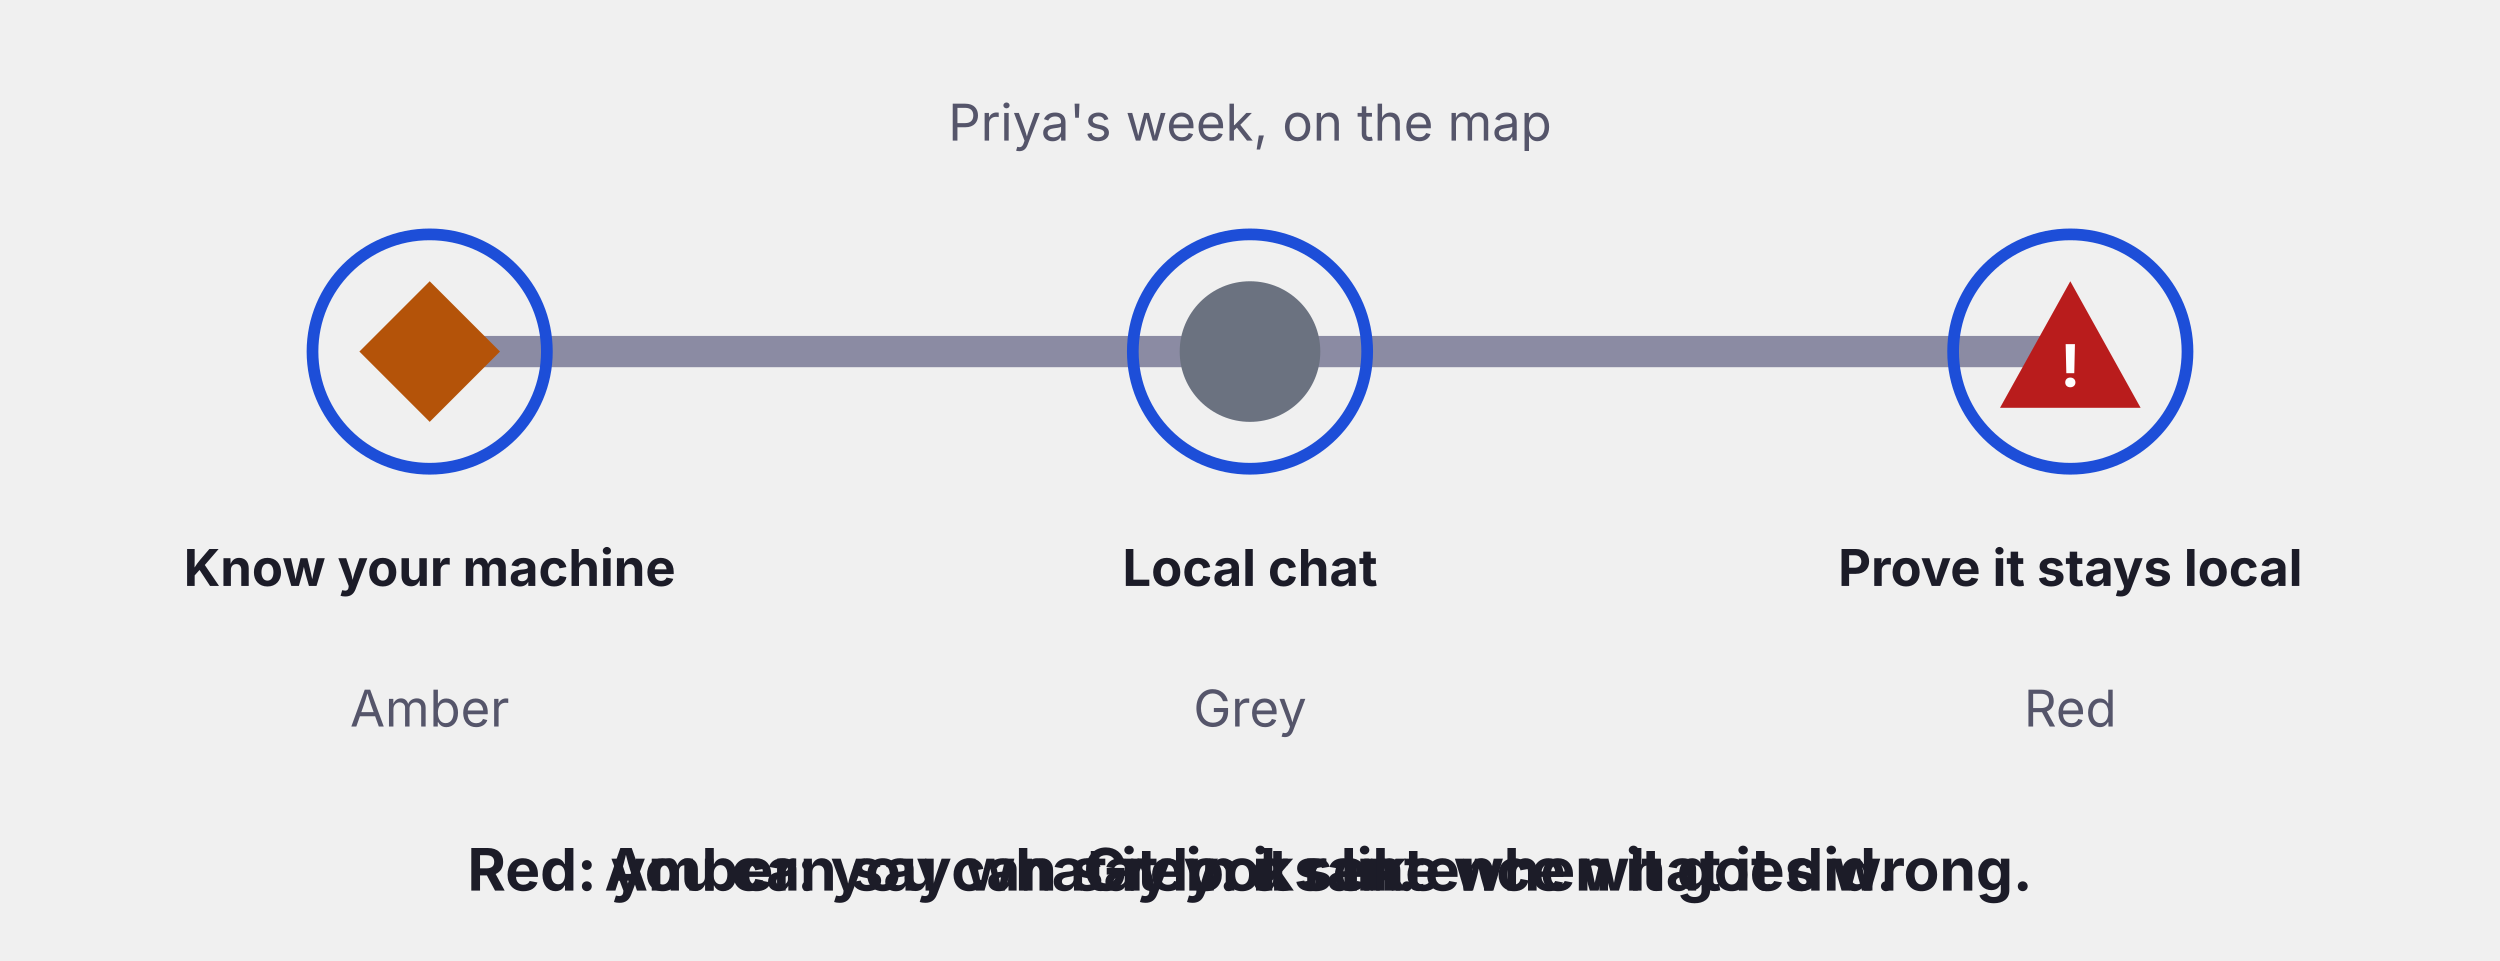
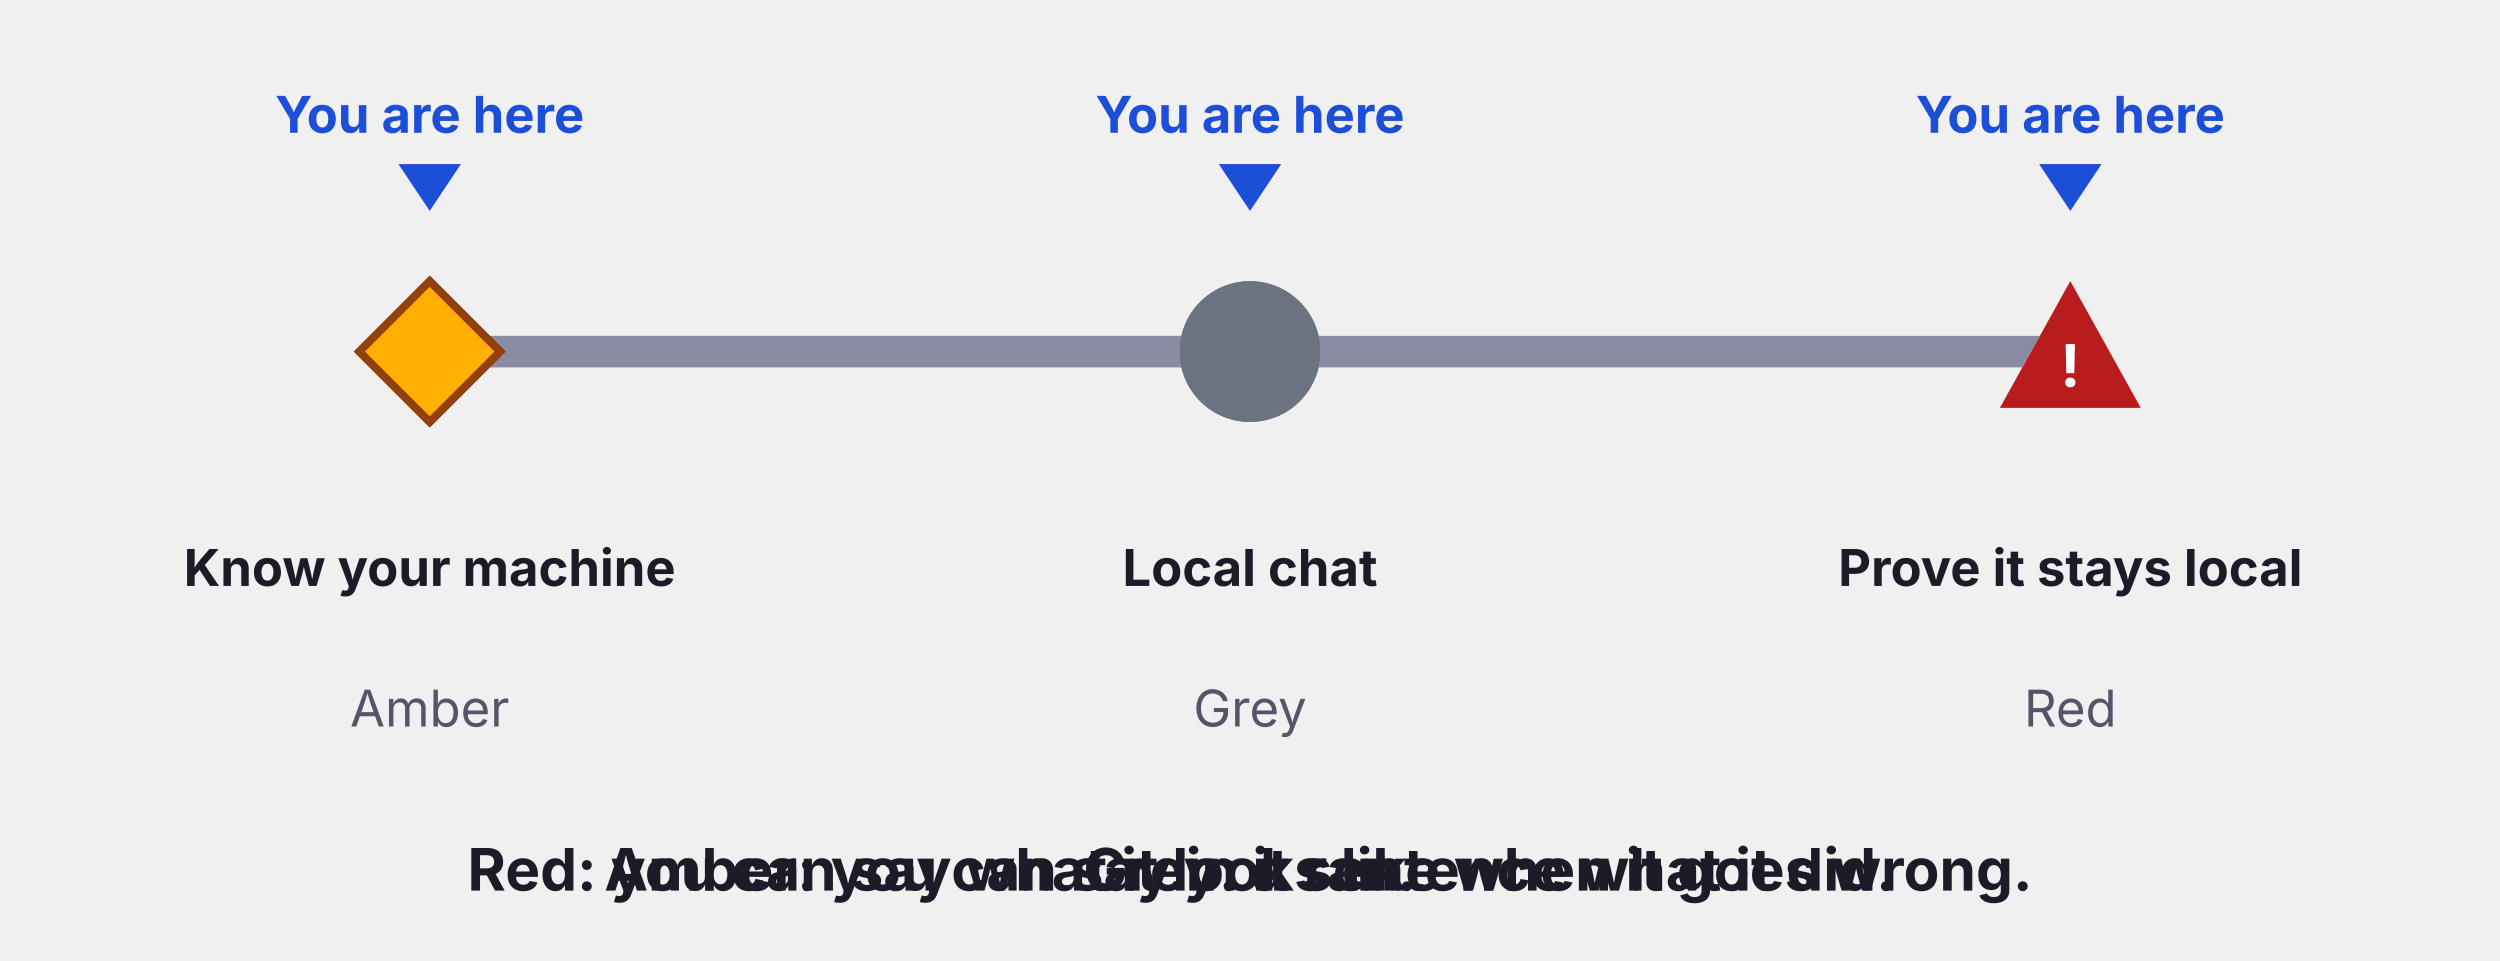
<svg xmlns="http://www.w3.org/2000/svg" viewBox="0 0 640 246" width="640" height="246" font-family="system-ui, -apple-system, Segoe UI, sans-serif" class="fig" data-figure="three-stations">
-   <line x1="110" y1="90" x2="530" y2="90" class="fig-line-stroke" stroke="#8b8ba3" stroke-width="8" stroke-linecap="round" />
-   <circle cx="110" cy="90" r="30" class="fig-accent-stroke" fill="none" stroke="#1d4ed8" stroke-width="3" data-when="station=machine" />
-   <polygon points="110,72 128,90 110,108 92,90" class="fig-crit coach-crit--amber" fill="#b45309" data-station="machine" />
+   <line x1="110" y1="90" x2="530" y2="90" class="fig-line-stroke" stroke="#8b8ba3" opacity="0.5" stroke-width="8" stroke-linecap="round" data-when="station=machine" />
+   <line x1="110" y1="90" x2="320" y2="90" class="fig-line-stroke" stroke="#8b8ba3" stroke-width="8" stroke-linecap="round" data-when="station=localchat" />
+   <line x1="320" y1="90" x2="530" y2="90" class="fig-line-stroke" stroke="#8b8ba3" opacity="0.5" stroke-width="8" stroke-linecap="round" data-when="station=localchat" />
+   <line x1="110" y1="90" x2="530" y2="90" class="fig-line-stroke" stroke="#8b8ba3" stroke-width="8" stroke-linecap="round" data-when="station=prove" />
+   <g data-when="station=machine">
+     <polygon points="110,72 128,90 110,108 92,90" class="fig-crit coach-crit--amber" fill="#ffb000" data-station="machine" stroke="#92400e" stroke-width="2" />
+   </g>
+   <g data-when="station=localchat">
+     <polygon points="110,72 128,90 110,108 92,90" class="fig-crit coach-crit--amber" fill="#ffb000" data-station="machine" stroke="#92400e" stroke-width="2" />
+   </g>
+   <g data-when="station=prove">
+     <polygon points="110,72 128,90 110,108 92,90" class="fig-crit coach-crit--amber" fill="#ffb000" data-station="machine" stroke="#92400e" stroke-width="2" />
+   </g>
+   <text x="110" y="34" font-size="13" text-anchor="middle" class="fig-accent-fill" fill="#1d4ed8" font-weight="bold" data-when="station=machine">You are here</text>
+   <polygon points="102,42 118,42 110,54" class="fig-accent-fill" fill="#1d4ed8" data-when="station=machine" />
  <text x="110" y="150" font-size="13" text-anchor="middle" class="fig-ink" fill="#1c1c28" font-weight="bold">Know your machine</text>
  <text x="110" y="186" font-size="13" text-anchor="middle" class="fig-muted" fill="#55556a">Amber</text>
  <text x="320" y="228" font-size="15" text-anchor="middle" class="fig-ink fig-result" fill="#1c1c28" font-weight="bold" data-when="station=machine">Amber: you can say in a sentence what it did.</text>
-   <circle cx="320" cy="90" r="30" class="fig-accent-stroke" fill="none" stroke="#1d4ed8" stroke-width="3" data-when="station=localchat" />
-   <circle cx="320" cy="90" r="18" class="fig-crit coach-crit--grey" fill="#6b7280" data-station="localchat" />
+   <g data-when="station=machine">
+     <circle cx="320" cy="90" r="18" class="fig-paper" fill="#ffffff" />
+     <circle cx="320" cy="90" r="18" class="fig-crit coach-crit--grey" fill="#6b7280" data-station="localchat" opacity="0.5" />
+   </g>
+   <g data-when="station=localchat">
+     <circle cx="320" cy="90" r="18" class="fig-crit coach-crit--grey" fill="#6b7280" data-station="localchat" />
+   </g>
+   <g data-when="station=prove">
+     <circle cx="320" cy="90" r="18" class="fig-crit coach-crit--grey" fill="#6b7280" data-station="localchat" />
+   </g>
+   <text x="320" y="34" font-size="13" text-anchor="middle" class="fig-accent-fill" fill="#1d4ed8" font-weight="bold" data-when="station=localchat">You are here</text>
+   <polygon points="312,42 328,42 320,54" class="fig-accent-fill" fill="#1d4ed8" data-when="station=localchat" />
  <text x="320" y="150" font-size="13" text-anchor="middle" class="fig-ink" fill="#1c1c28" font-weight="bold">Local chat</text>
  <text x="320" y="186" font-size="13" text-anchor="middle" class="fig-muted" fill="#55556a">Grey</text>
  <text x="320" y="228" font-size="15" text-anchor="middle" class="fig-ink fig-result" fill="#1c1c28" font-weight="bold" data-when="station=localchat">Grey: it ran.</text>
-   <circle cx="530" cy="90" r="30" class="fig-accent-stroke" fill="none" stroke="#1d4ed8" stroke-width="3" data-when="station=prove" />
-   <polygon points="530,72 548,104.4 512,104.4" class="fig-crit coach-crit--red" fill="#b91c1c" data-station="prove" />
-   <text x="530" y="99" font-size="15" text-anchor="middle" class="fig-on-crit" fill="#ffffff" font-weight="bold">!</text>
+   <g data-when="station=machine">
+     <polygon points="530,72 548,104.4 512,104.4" class="fig-paper" fill="#ffffff" />
+     <polygon points="530,72 548,104.4 512,104.4" class="fig-crit coach-crit--red" fill="#b91c1c" data-station="prove" opacity="0.5" />
+     <text x="530" y="99" font-size="15" text-anchor="middle" class="fig-on-crit" fill="#ffffff" opacity="0.5" font-weight="bold">!</text>
+   </g>
+   <g data-when="station=localchat">
+     <polygon points="530,72 548,104.4 512,104.4" class="fig-paper" fill="#ffffff" />
+     <polygon points="530,72 548,104.4 512,104.4" class="fig-crit coach-crit--red" fill="#b91c1c" data-station="prove" opacity="0.5" />
+     <text x="530" y="99" font-size="15" text-anchor="middle" class="fig-on-crit" fill="#ffffff" opacity="0.5" font-weight="bold">!</text>
+   </g>
+   <g data-when="station=prove">
+     <polygon points="530,72 548,104.4 512,104.4" class="fig-crit coach-crit--red" fill="#b91c1c" data-station="prove" />
+     <text x="530" y="99" font-size="15" text-anchor="middle" class="fig-on-crit" fill="#ffffff" font-weight="bold">!</text>
+   </g>
+   <text x="530" y="34" font-size="13" text-anchor="middle" class="fig-accent-fill" fill="#1d4ed8" font-weight="bold" data-when="station=prove">You are here</text>
+   <polygon points="522,42 538,42 530,54" class="fig-accent-fill" fill="#1d4ed8" data-when="station=prove" />
  <text x="530" y="150" font-size="13" text-anchor="middle" class="fig-ink" fill="#1c1c28" font-weight="bold">Prove it stays local</text>
  <text x="530" y="186" font-size="13" text-anchor="middle" class="fig-muted" fill="#55556a">Red</text>
  <text x="320" y="228" font-size="15" text-anchor="middle" class="fig-ink fig-result" fill="#1c1c28" font-weight="bold" data-when="station=prove">Red: you can say what it looks like when it goes wrong.</text>
-   <text x="320" y="36" font-size="13" text-anchor="middle" class="fig-muted" fill="#55556a">Priya's week, on the map</text>
</svg>
